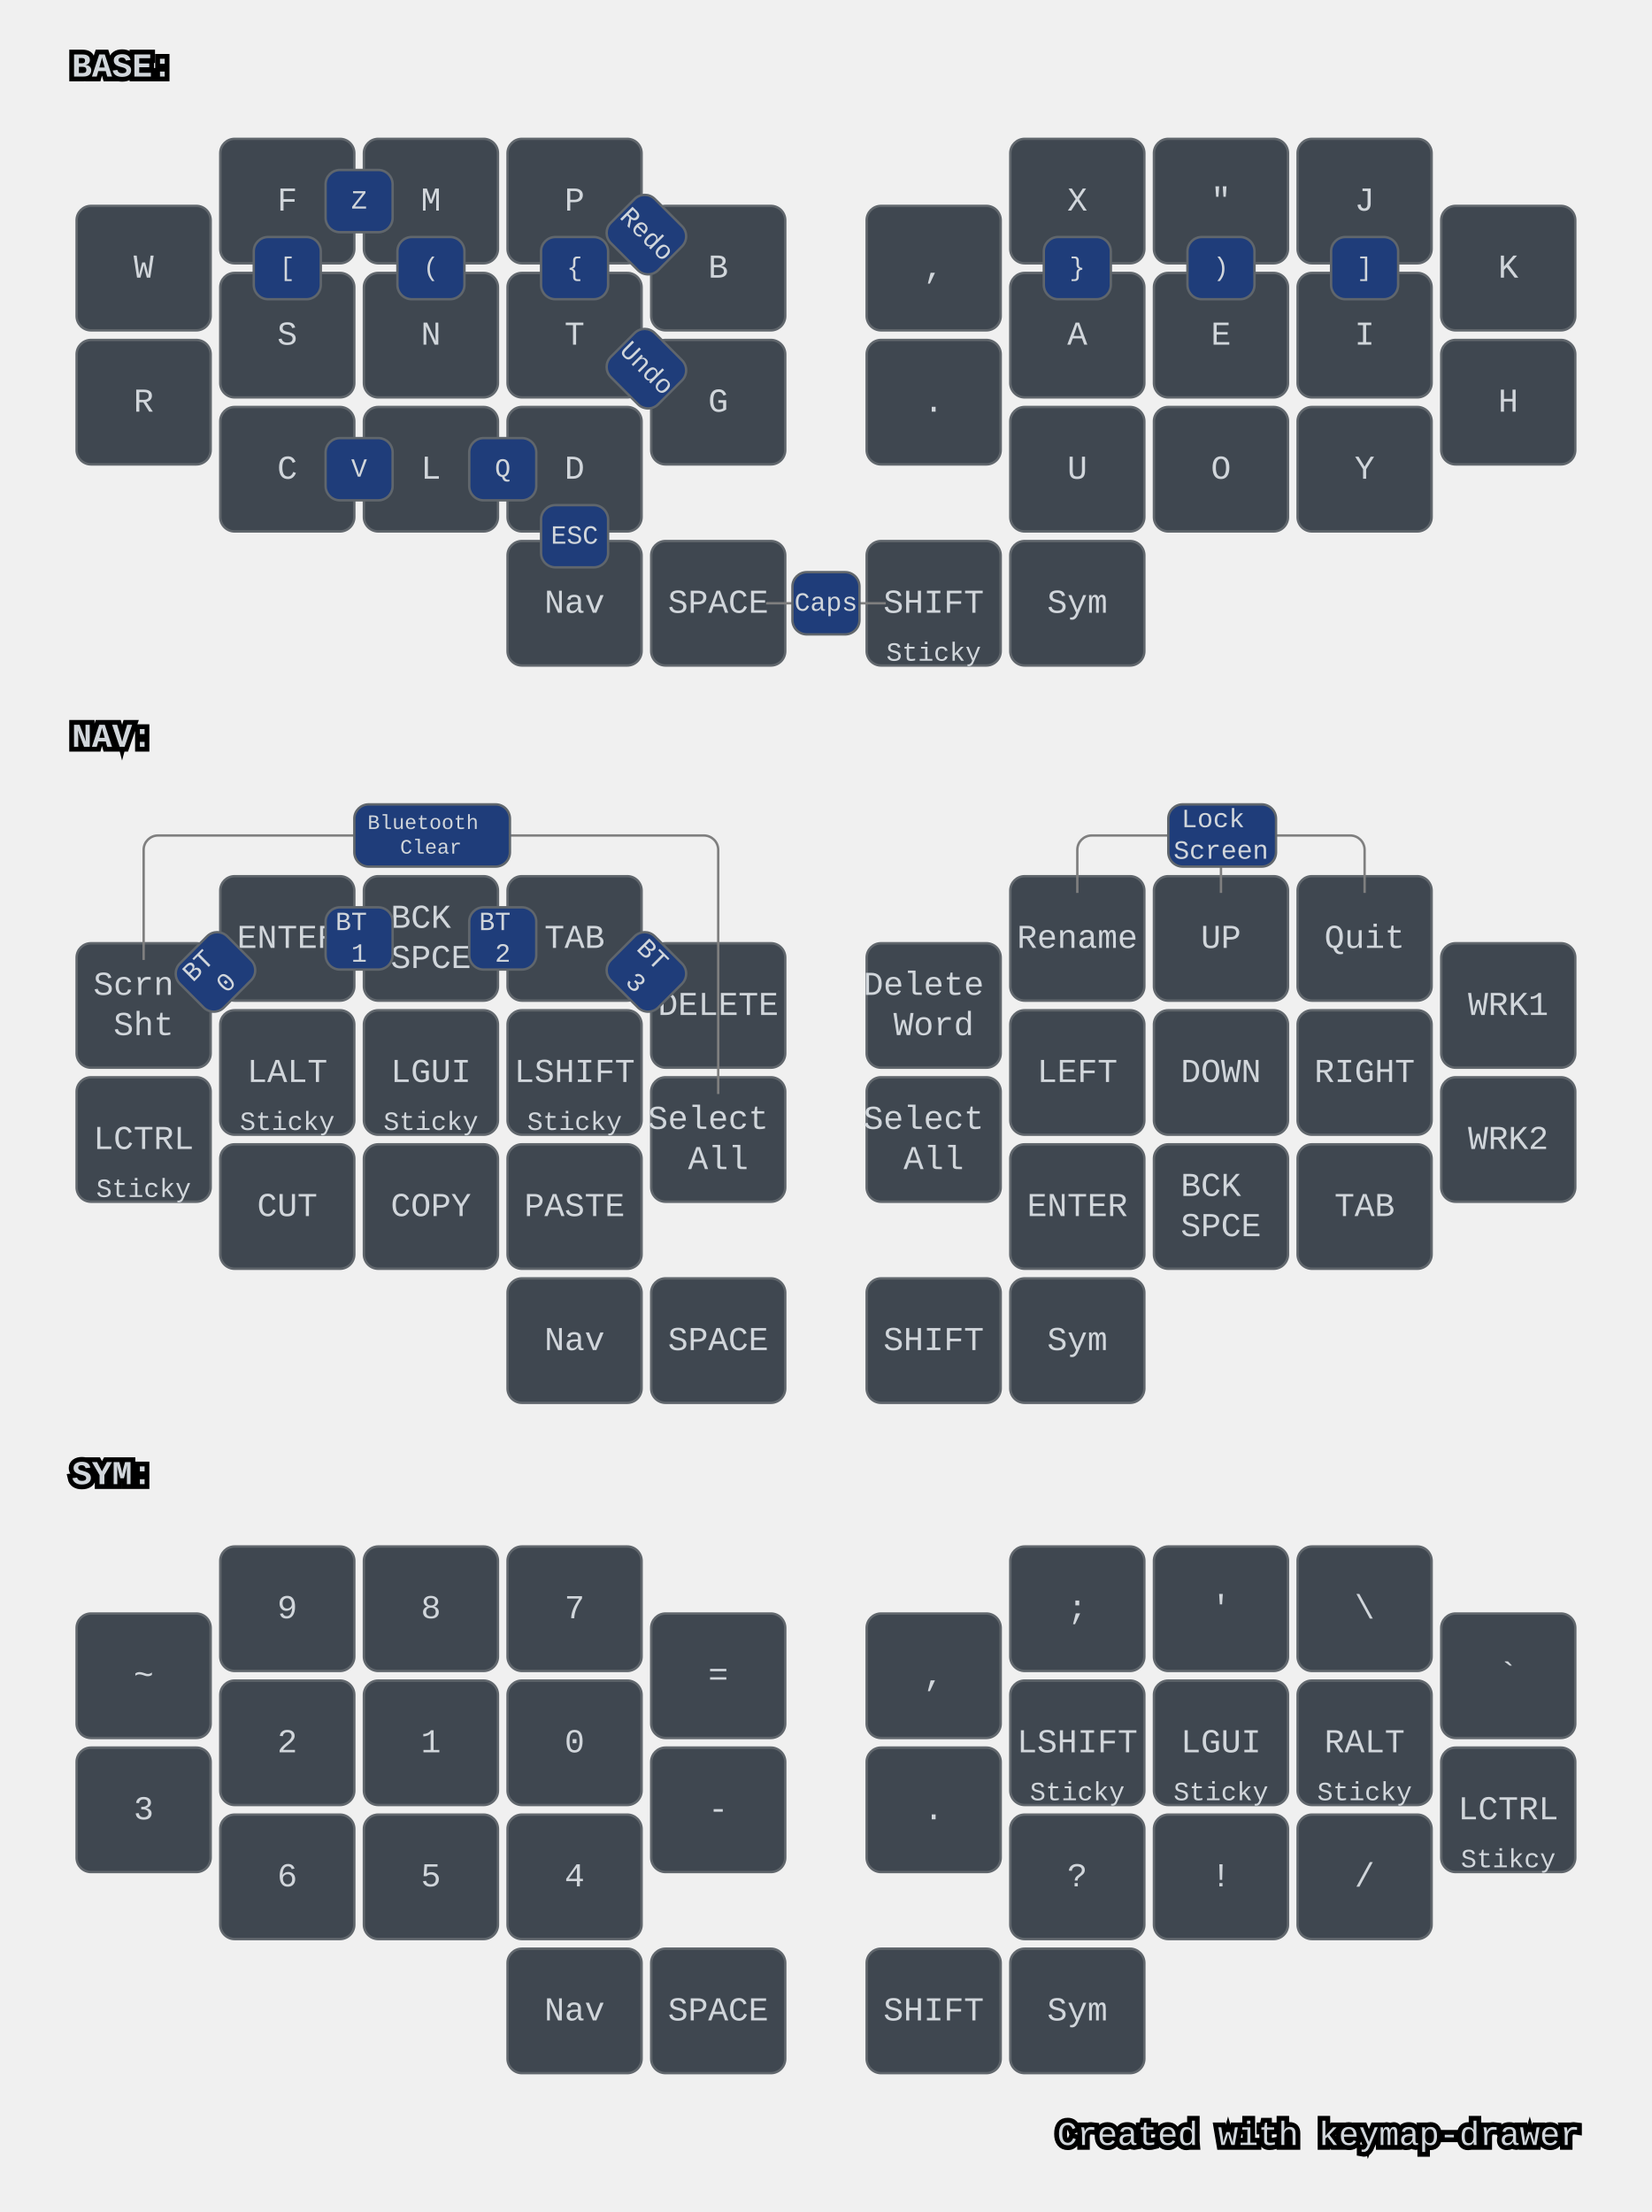
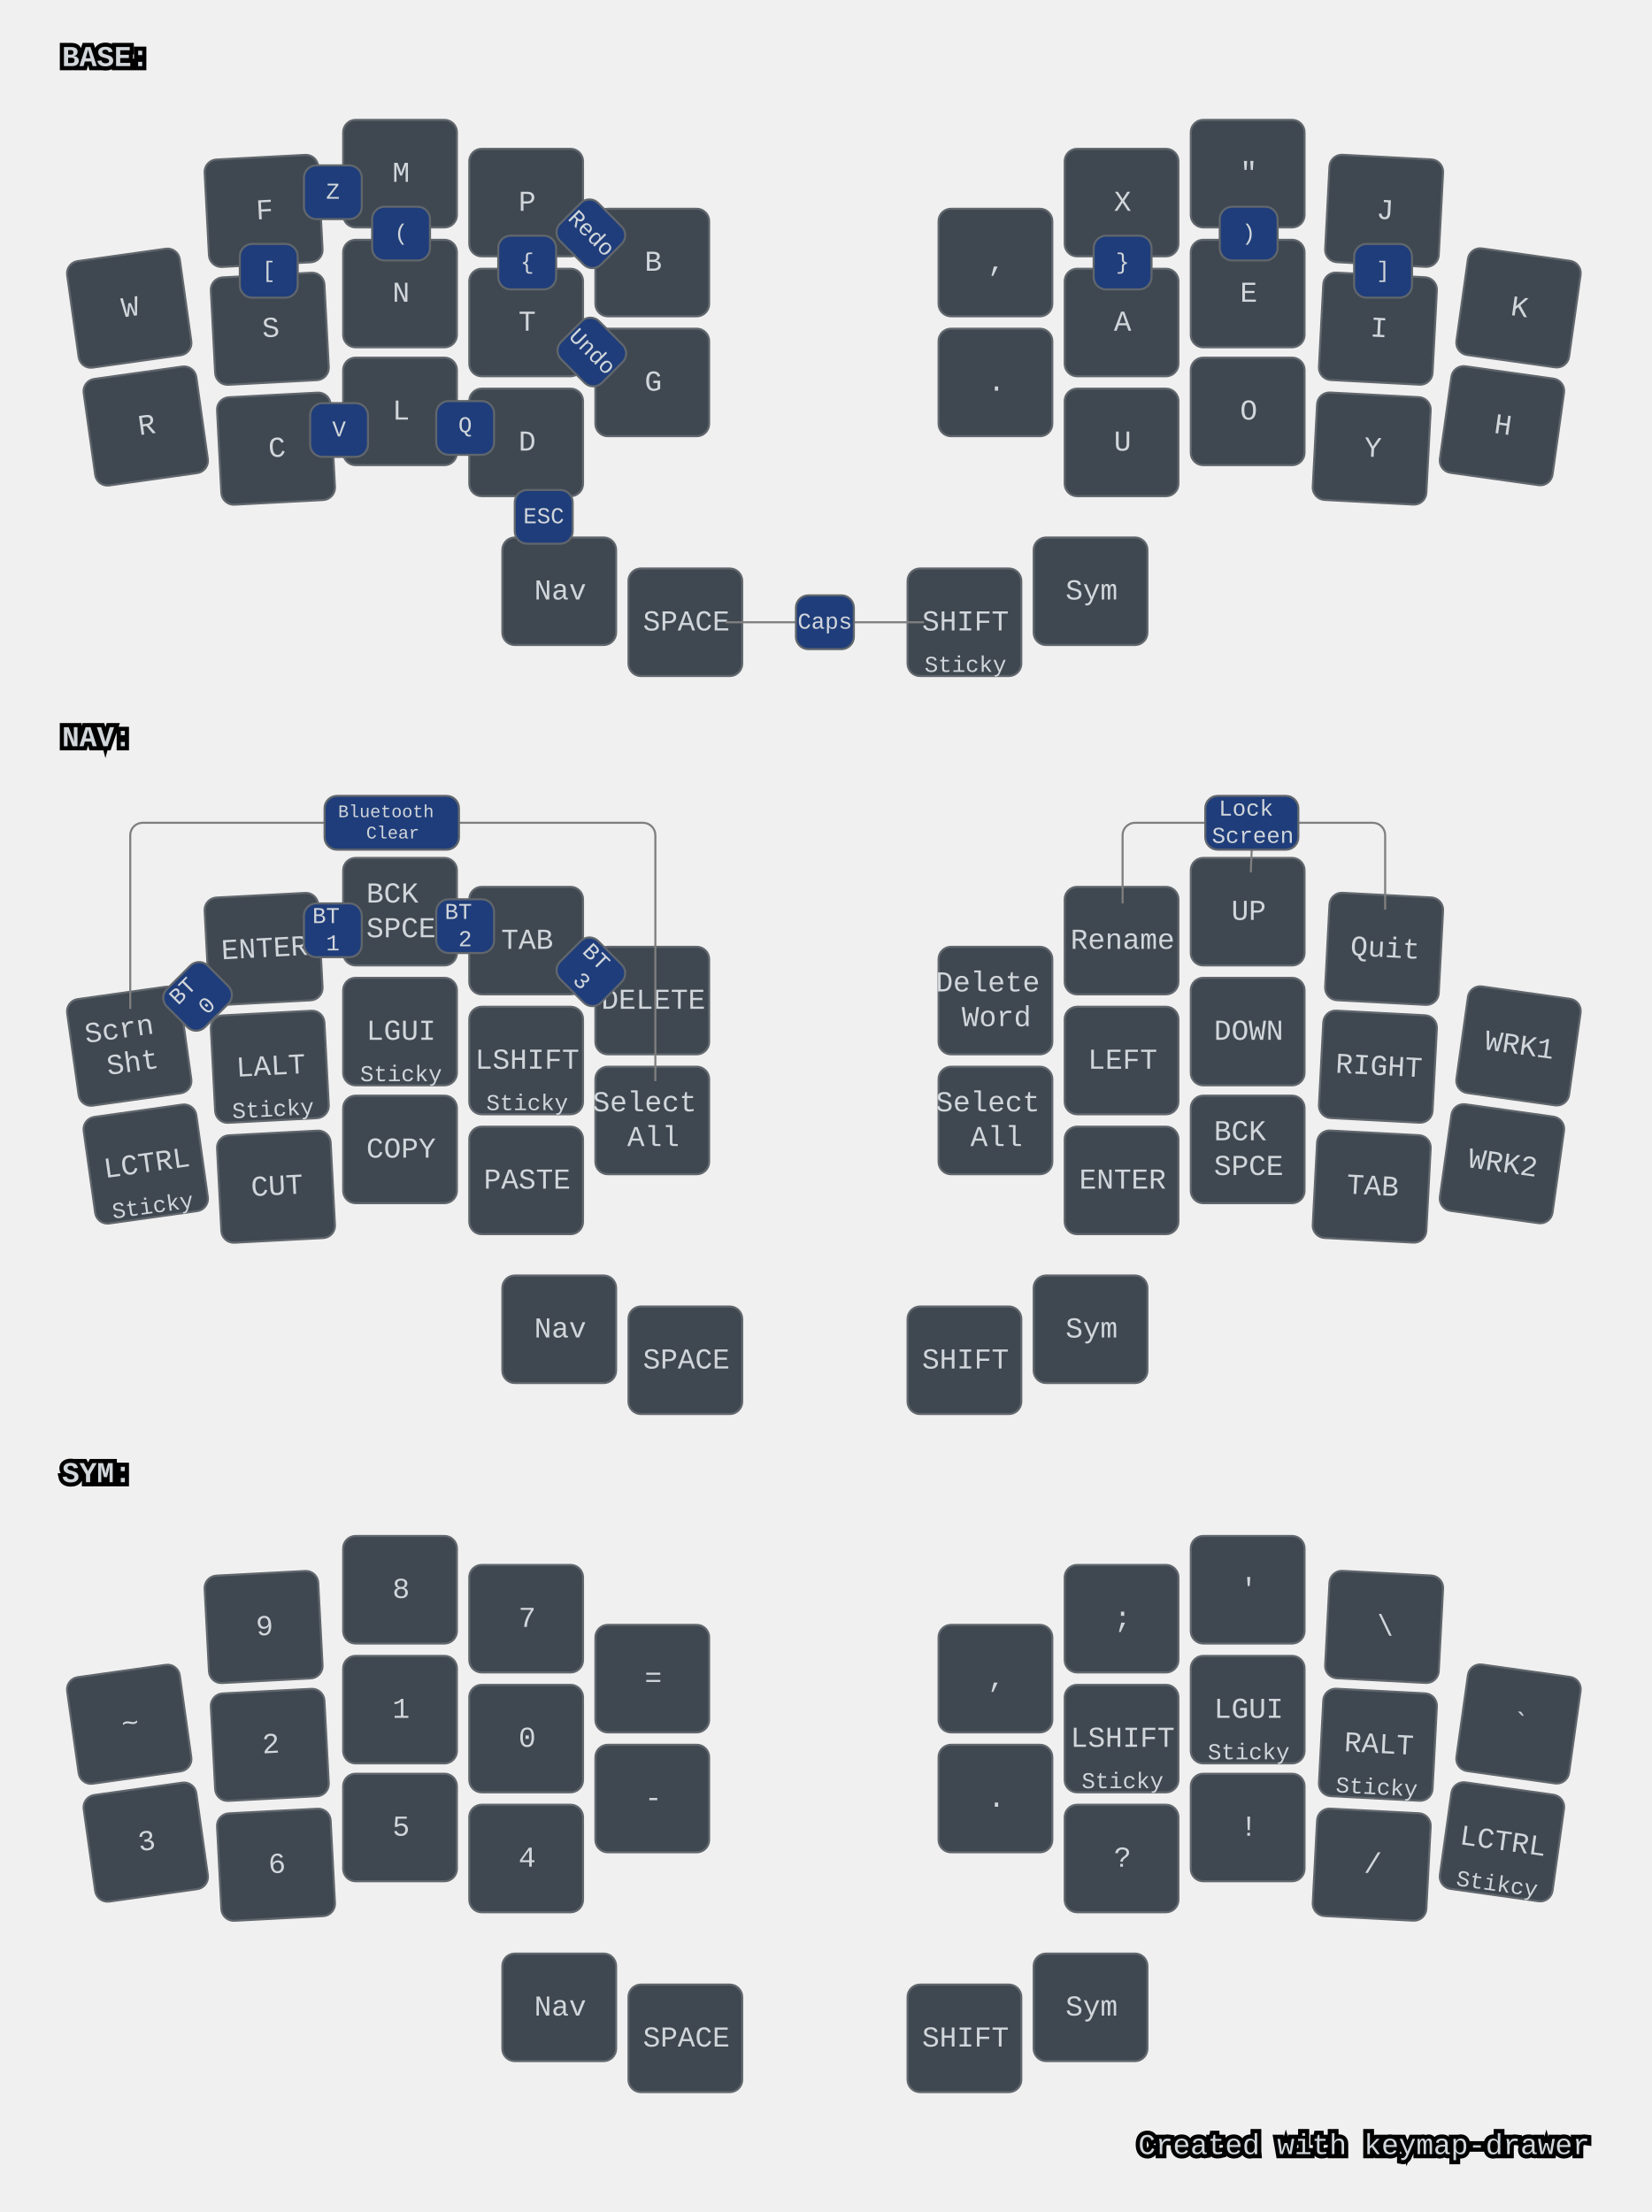
- <svg xmlns="http://www.w3.org/2000/svg" width="690" height="924" viewBox="0 0 690 924" class="keymap">
+ <svg xmlns="http://www.w3.org/2000/svg" width="799" height="1070" viewBox="0 0 799 1070" class="keymap">
  <style>/* inherit to force styles through use tags */
svg path {
    fill: inherit;
}

/* font and background color specifications */
svg.keymap {
    font-family: SFMono-Regular,Consolas,Liberation Mono,Menlo,monospace;
    font-size: 14px;
    font-kerning: normal;
    text-rendering: optimizeLegibility;
    fill: #24292e;
}

/* default key styling */
rect.key {
    fill: #f6f8fa;
}

rect.key, rect.combo {
    stroke: #c9cccf;
    stroke-width: 1;
}

/* default key side styling, only used is draw_key_sides is set */
rect.side {
    filter: brightness(90%);
}

/* color accent for combo boxes */
rect.combo, rect.combo-separate {
    fill: #cdf;
}

/* color accent for held keys */
rect.held, rect.combo.held {
    fill: #fdd;
}

/* color accent for ghost (optional) keys */
rect.ghost, rect.combo.ghost {
    stroke-dasharray: 4, 4;
    stroke-width: 2;
}

text {
    text-anchor: middle;
    dominant-baseline: middle;
}

/* styling for layer labels */
text.label {
    font-weight: bold;
    text-anchor: start;
    stroke: white;
    stroke-width: 4;
    paint-order: stroke;
}

/* styling for optional footer */
text.footer {
    text-anchor: end;
    dominant-baseline: auto;
    stroke: white;
    stroke-width: 4;
    paint-order: stroke;
}

/* styling for combo tap, and key non-tap label text */
text.combo, text.hold, text.shifted, text.left, text.right {
    font-size: 11px;
}

text.hold {
    text-anchor: middle;
    dominant-baseline: auto;
}

text.shifted {
    text-anchor: middle;
    dominant-baseline: hanging;
}

text.left {
    text-anchor: start;
}

text.right {
    text-anchor: end;
}

text.layer-activator {
    text-decoration: underline;
}

/* styling for hold/shifted label text in combo box */
text.combo.hold, text.combo.shifted, text.combo.left, text.combo.right {
    font-size: 8px;
}

/* lighter symbol for transparent keys */
text.trans {
    fill: #7b7e81;
}

/* styling for combo dendrons */
path.combo {
    stroke-width: 1;
    stroke: gray;
    fill: none;
}

/* Start Tabler Icons Cleanup */
/* cannot use height/width with glyphs */
.icon-tabler &gt; path {
    fill: inherit;
    stroke: inherit;
    stroke-width: 2;
}
/* hide tabler's default box */
.icon-tabler &gt; path[stroke="none"][fill="none"] {
    visibility: hidden;
}
/* End Tabler Icons Cleanup */

svg.keymap { fill: #d1d6db; }
rect.key { fill: #3f4750; }
rect.key, rect.combo { stroke: #60666c; }
rect.combo, rect.combo-separate { fill: #1f3d7a; }
rect.held, rect.combo.held { fill: #854747; }
text.label, text.footer { stroke: black; }
text.trans { fill: #7e8184; }
path.combo { stroke: #7f7f7f; }
</style>
  <g transform="translate(30, 0)" class="layer-BASE">
    <text x="0" y="28" class="label" id="BASE">BASE:</text>
    <g transform="translate(0, 56)">
-       <g transform="translate(30, 56)" class="key keypos-0">
-         <rect rx="6" ry="6" x="-28" y="-26" width="56" height="52" class="key" />
+       <g transform="translate(33, 93) rotate(-8.0)" class="key keypos-0">
+         <rect rx="6" ry="6" x="-28" y="-26" width="55" height="52" class="key" />
        <text x="0" y="0" class="key tap">W</text>
      </g>
-       <g transform="translate(90, 28)" class="key keypos-1">
-         <rect rx="6" ry="6" x="-28" y="-26" width="56" height="52" class="key" />
+       <g transform="translate(98, 46) rotate(-3.0)" class="key keypos-1">
+         <rect rx="6" ry="6" x="-28" y="-26" width="55" height="52" class="key" />
        <text x="0" y="0" class="key tap">F</text>
      </g>
-       <g transform="translate(150, 28)" class="key keypos-2">
-         <rect rx="6" ry="6" x="-28" y="-26" width="56" height="52" class="key" />
+       <g transform="translate(164, 28)" class="key keypos-2">
+         <rect rx="6" ry="6" x="-28" y="-26" width="55" height="52" class="key" />
        <text x="0" y="0" class="key tap">M</text>
      </g>
-       <g transform="translate(210, 28)" class="key keypos-3">
-         <rect rx="6" ry="6" x="-28" y="-26" width="56" height="52" class="key" />
+       <g transform="translate(225, 42)" class="key keypos-3">
+         <rect rx="6" ry="6" x="-28" y="-26" width="55" height="52" class="key" />
        <text x="0" y="0" class="key tap">P</text>
      </g>
-       <g transform="translate(270, 56)" class="key keypos-4">
-         <rect rx="6" ry="6" x="-28" y="-26" width="56" height="52" class="key" />
+       <g transform="translate(286, 71)" class="key keypos-4">
+         <rect rx="6" ry="6" x="-28" y="-26" width="55" height="52" class="key" />
        <text x="0" y="0" class="key tap">B</text>
      </g>
-       <g transform="translate(360, 56)" class="key keypos-5">
-         <rect rx="6" ry="6" x="-28" y="-26" width="56" height="52" class="key" />
+       <g transform="translate(452, 71)" class="key keypos-5">
+         <rect rx="6" ry="6" x="-28" y="-26" width="55" height="52" class="key" />
        <text x="0" y="0" class="key tap">,</text>
      </g>
-       <g transform="translate(420, 28)" class="key keypos-6">
-         <rect rx="6" ry="6" x="-28" y="-26" width="56" height="52" class="key" />
+       <g transform="translate(513, 42)" class="key keypos-6">
+         <rect rx="6" ry="6" x="-28" y="-26" width="55" height="52" class="key" />
        <text x="0" y="0" class="key tap">X</text>
      </g>
-       <g transform="translate(480, 28)" class="key keypos-7">
-         <rect rx="6" ry="6" x="-28" y="-26" width="56" height="52" class="key" />
+       <g transform="translate(574, 28)" class="key keypos-7">
+         <rect rx="6" ry="6" x="-28" y="-26" width="55" height="52" class="key" />
        <text x="0" y="0" class="key tap">"</text>
      </g>
-       <g transform="translate(540, 28)" class="key keypos-8">
-         <rect rx="6" ry="6" x="-28" y="-26" width="56" height="52" class="key" />
+       <g transform="translate(640, 46) rotate(3.0)" class="key keypos-8">
+         <rect rx="6" ry="6" x="-28" y="-26" width="55" height="52" class="key" />
        <text x="0" y="0" class="key tap">J</text>
      </g>
-       <g transform="translate(600, 56)" class="key keypos-9">
-         <rect rx="6" ry="6" x="-28" y="-26" width="56" height="52" class="key" />
+       <g transform="translate(705, 93) rotate(8.0)" class="key keypos-9">
+         <rect rx="6" ry="6" x="-28" y="-26" width="55" height="52" class="key" />
        <text x="0" y="0" class="key tap">K</text>
      </g>
-       <g transform="translate(30, 112)" class="key keypos-10">
-         <rect rx="6" ry="6" x="-28" y="-26" width="56" height="52" class="key" />
+       <g transform="translate(41, 150) rotate(-8.0)" class="key keypos-10">
+         <rect rx="6" ry="6" x="-28" y="-26" width="55" height="52" class="key" />
        <text x="0" y="0" class="key tap">R</text>
      </g>
-       <g transform="translate(90, 84)" class="key keypos-11">
-         <rect rx="6" ry="6" x="-28" y="-26" width="56" height="52" class="key" />
+       <g transform="translate(101, 103) rotate(-3.0)" class="key keypos-11">
+         <rect rx="6" ry="6" x="-28" y="-26" width="55" height="52" class="key" />
        <text x="0" y="0" class="key tap">S</text>
      </g>
-       <g transform="translate(150, 84)" class="key keypos-12">
-         <rect rx="6" ry="6" x="-28" y="-26" width="56" height="52" class="key" />
+       <g transform="translate(164, 86)" class="key keypos-12">
+         <rect rx="6" ry="6" x="-28" y="-26" width="55" height="52" class="key" />
        <text x="0" y="0" class="key tap">N</text>
      </g>
-       <g transform="translate(210, 84)" class="key keypos-13">
-         <rect rx="6" ry="6" x="-28" y="-26" width="56" height="52" class="key" />
+       <g transform="translate(225, 100)" class="key keypos-13">
+         <rect rx="6" ry="6" x="-28" y="-26" width="55" height="52" class="key" />
        <text x="0" y="0" class="key tap">T</text>
      </g>
-       <g transform="translate(270, 112)" class="key keypos-14">
-         <rect rx="6" ry="6" x="-28" y="-26" width="56" height="52" class="key" />
+       <g transform="translate(286, 129)" class="key keypos-14">
+         <rect rx="6" ry="6" x="-28" y="-26" width="55" height="52" class="key" />
        <text x="0" y="0" class="key tap">G</text>
      </g>
-       <g transform="translate(360, 112)" class="key keypos-15">
-         <rect rx="6" ry="6" x="-28" y="-26" width="56" height="52" class="key" />
+       <g transform="translate(452, 129)" class="key keypos-15">
+         <rect rx="6" ry="6" x="-28" y="-26" width="55" height="52" class="key" />
        <text x="0" y="0" class="key tap">.</text>
      </g>
-       <g transform="translate(420, 84)" class="key keypos-16">
-         <rect rx="6" ry="6" x="-28" y="-26" width="56" height="52" class="key" />
+       <g transform="translate(513, 100)" class="key keypos-16">
+         <rect rx="6" ry="6" x="-28" y="-26" width="55" height="52" class="key" />
        <text x="0" y="0" class="key tap">A</text>
      </g>
-       <g transform="translate(480, 84)" class="key keypos-17">
-         <rect rx="6" ry="6" x="-28" y="-26" width="56" height="52" class="key" />
+       <g transform="translate(574, 86)" class="key keypos-17">
+         <rect rx="6" ry="6" x="-28" y="-26" width="55" height="52" class="key" />
        <text x="0" y="0" class="key tap">E</text>
      </g>
-       <g transform="translate(540, 84)" class="key keypos-18">
-         <rect rx="6" ry="6" x="-28" y="-26" width="56" height="52" class="key" />
+       <g transform="translate(637, 103) rotate(3.0)" class="key keypos-18">
+         <rect rx="6" ry="6" x="-28" y="-26" width="55" height="52" class="key" />
        <text x="0" y="0" class="key tap">I</text>
      </g>
-       <g transform="translate(600, 112)" class="key keypos-19">
-         <rect rx="6" ry="6" x="-28" y="-26" width="56" height="52" class="key" />
+       <g transform="translate(697, 150) rotate(8.0)" class="key keypos-19">
+         <rect rx="6" ry="6" x="-28" y="-26" width="55" height="52" class="key" />
        <text x="0" y="0" class="key tap">H</text>
      </g>
-       <g transform="translate(90, 140)" class="key keypos-20">
-         <rect rx="6" ry="6" x="-28" y="-26" width="56" height="52" class="key" />
+       <g transform="translate(104, 161) rotate(-3.0)" class="key keypos-20">
+         <rect rx="6" ry="6" x="-28" y="-26" width="55" height="52" class="key" />
        <text x="0" y="0" class="key tap">C</text>
      </g>
-       <g transform="translate(150, 140)" class="key keypos-21">
-         <rect rx="6" ry="6" x="-28" y="-26" width="56" height="52" class="key" />
+       <g transform="translate(164, 143)" class="key keypos-21">
+         <rect rx="6" ry="6" x="-28" y="-26" width="55" height="52" class="key" />
        <text x="0" y="0" class="key tap">L</text>
      </g>
-       <g transform="translate(210, 140)" class="key keypos-22">
-         <rect rx="6" ry="6" x="-28" y="-26" width="56" height="52" class="key" />
+       <g transform="translate(225, 158)" class="key keypos-22">
+         <rect rx="6" ry="6" x="-28" y="-26" width="55" height="52" class="key" />
        <text x="0" y="0" class="key tap">D</text>
      </g>
-       <g transform="translate(420, 140)" class="key keypos-23">
-         <rect rx="6" ry="6" x="-28" y="-26" width="56" height="52" class="key" />
+       <g transform="translate(513, 158)" class="key keypos-23">
+         <rect rx="6" ry="6" x="-28" y="-26" width="55" height="52" class="key" />
        <text x="0" y="0" class="key tap">U</text>
      </g>
-       <g transform="translate(480, 140)" class="key keypos-24">
-         <rect rx="6" ry="6" x="-28" y="-26" width="56" height="52" class="key" />
+       <g transform="translate(574, 143)" class="key keypos-24">
+         <rect rx="6" ry="6" x="-28" y="-26" width="55" height="52" class="key" />
        <text x="0" y="0" class="key tap">O</text>
      </g>
-       <g transform="translate(540, 140)" class="key keypos-25">
-         <rect rx="6" ry="6" x="-28" y="-26" width="56" height="52" class="key" />
+       <g transform="translate(634, 161) rotate(3.0)" class="key keypos-25">
+         <rect rx="6" ry="6" x="-28" y="-26" width="55" height="52" class="key" />
        <text x="0" y="0" class="key tap">Y</text>
      </g>
-       <g transform="translate(210, 196)" class="key keypos-26">
-         <rect rx="6" ry="6" x="-28" y="-26" width="56" height="52" class="key" />
+       <g transform="translate(241, 230)" class="key keypos-26">
+         <rect rx="6" ry="6" x="-28" y="-26" width="55" height="52" class="key" />
        <text x="0" y="0" class="key tap">Nav</text>
      </g>
-       <g transform="translate(270, 196)" class="key keypos-27">
-         <rect rx="6" ry="6" x="-28" y="-26" width="56" height="52" class="key" />
+       <g transform="translate(302, 245)" class="key keypos-27">
+         <rect rx="6" ry="6" x="-28" y="-26" width="55" height="52" class="key" />
        <text x="0" y="0" class="key tap">SPACE</text>
      </g>
-       <g transform="translate(360, 196)" class="key keypos-28">
-         <rect rx="6" ry="6" x="-28" y="-26" width="56" height="52" class="key" />
+       <g transform="translate(437, 245)" class="key keypos-28">
+         <rect rx="6" ry="6" x="-28" y="-26" width="55" height="52" class="key" />
        <text x="0" y="0" class="key tap">SHIFT</text>
        <text x="0" y="24" class="key hold">Sticky</text>
      </g>
-       <g transform="translate(420, 196)" class="key keypos-29">
-         <rect rx="6" ry="6" x="-28" y="-26" width="56" height="52" class="key" />
+       <g transform="translate(498, 230)" class="key keypos-29">
+         <rect rx="6" ry="6" x="-28" y="-26" width="55" height="52" class="key" />
        <text x="0" y="0" class="key tap">Sym</text>
      </g>
      <g class="combo combopos-0">
-         <rect rx="6" ry="6" x="166" y="127" width="28" height="26" class="combo" />
-         <text x="180" y="140" class="combo tap">Q</text>
+         <rect rx="6" ry="6" x="181" y="138" width="28" height="26" class="combo" />
+         <text x="195" y="150" class="combo tap">Q</text>
      </g>
      <g class="combo combopos-1">
-         <rect rx="6" ry="6" x="106" y="15" width="28" height="26" class="combo" />
-         <text x="120" y="28" class="combo tap">Z</text>
+         <rect rx="6" ry="6" x="117" y="24" width="28" height="26" class="combo" />
+         <text x="131" y="37" class="combo tap">Z</text>
      </g>
      <g class="combo combopos-2">
-         <rect rx="6" ry="6" x="106" y="127" width="28" height="26" class="combo" />
-         <text x="120" y="140" class="combo tap">V</text>
+         <rect rx="6" ry="6" x="120" y="139" width="28" height="26" class="combo" />
+         <text x="134" y="152" class="combo tap">V</text>
      </g>
      <g class="combo combopos-3">
-         <rect rx="6" ry="6" x="76" y="43" width="28" height="26" class="combo" />
-         <text x="90" y="56" class="combo tap">[</text>
+         <rect rx="6" ry="6" x="86" y="62" width="28" height="26" class="combo" />
+         <text x="100" y="75" class="combo tap">[</text>
      </g>
      <g class="combo combopos-4">
-         <rect rx="6" ry="6" x="526" y="43" width="28" height="26" class="combo" />
-         <text x="540" y="56" class="combo tap">]</text>
+         <rect rx="6" ry="6" x="625" y="62" width="28" height="26" class="combo" />
+         <text x="639" y="75" class="combo tap">]</text>
      </g>
      <g class="combo combopos-5">
-         <rect rx="6" ry="6" x="136" y="43" width="28" height="26" class="combo" />
-         <text x="150" y="56" class="combo tap">(</text>
+         <rect rx="6" ry="6" x="150" y="44" width="28" height="26" class="combo" />
+         <text x="164" y="57" class="combo tap">(</text>
      </g>
      <g class="combo combopos-6">
-         <rect rx="6" ry="6" x="466" y="43" width="28" height="26" class="combo" />
-         <text x="480" y="56" class="combo tap">)</text>
+         <rect rx="6" ry="6" x="560" y="44" width="28" height="26" class="combo" />
+         <text x="574" y="57" class="combo tap">)</text>
      </g>
      <g class="combo combopos-7">
-         <rect rx="6" ry="6" x="196" y="43" width="28" height="26" class="combo" />
-         <text x="210" y="56" class="combo tap">{</text>
+         <rect rx="6" ry="6" x="211" y="58" width="28" height="26" class="combo" />
+         <text x="225" y="71" class="combo tap">{</text>
      </g>
      <g class="combo combopos-8">
-         <rect rx="6" ry="6" x="406" y="43" width="28" height="26" class="combo" />
-         <text x="420" y="56" class="combo tap">}</text>
+         <rect rx="6" ry="6" x="499" y="58" width="28" height="26" class="combo" />
+         <text x="513" y="71" class="combo tap">}</text>
      </g>
      <g class="combo combopos-9">
-         <path d="M315,196 l-25,0" class="combo" />
-         <path d="M315,196 l25,0" class="combo" />
-         <rect rx="6" ry="6" x="301" y="183" width="28" height="26" class="combo" />
-         <text x="315" y="196" class="combo tap">Caps</text>
+         <path d="M369,245 l-48,0" class="combo" />
+         <path d="M369,245 l48,0" class="combo" />
+         <rect rx="6" ry="6" x="355" y="232" width="28" height="26" class="combo" />
+         <text x="369" y="245" class="combo tap">Caps</text>
      </g>
      <g class="combo combopos-10">
-         <g transform="rotate(45.0, 240.0, 42.0)">
-           <rect rx="6" ry="6" x="226" y="29" width="28" height="26" class="combo" />
-           <text x="240" y="42" class="combo tap">Redo</text>
+         <g transform="rotate(45.0, 255.8045, 56.812)">
+           <rect rx="6" ry="6" x="242" y="44" width="28" height="26" class="combo" />
+           <text x="256" y="57" class="combo tap">Redo</text>
        </g>
      </g>
      <g class="combo combopos-11">
-         <g transform="rotate(45.0, 240.0, 98.0)">
-           <rect rx="6" ry="6" x="226" y="85" width="28" height="26" class="combo" />
-           <text x="240" y="98" class="combo tap">Undo</text>
+         <g transform="rotate(45.0, 255.8045, 114.464)">
+           <rect rx="6" ry="6" x="242" y="101" width="28" height="26" class="combo" />
+           <text x="256" y="114" class="combo tap">Undo</text>
        </g>
      </g>
      <g class="combo combopos-12">
-         <rect rx="6" ry="6" x="196" y="155" width="28" height="26" class="combo" />
-         <text x="210" y="168" class="combo tap">ESC</text>
+         <rect rx="6" ry="6" x="219" y="181" width="28" height="26" class="combo" />
+         <text x="233" y="194" class="combo tap">ESC</text>
      </g>
    </g>
  </g>
-   <g transform="translate(30, 280)" class="layer-NAV">
+   <g transform="translate(30, 329)" class="layer-NAV">
    <text x="0" y="28" class="label" id="NAV">NAV:</text>
    <g transform="translate(0, 84)">
-       <g transform="translate(30, 56)" class="key keypos-0">
-         <rect rx="6" ry="6" x="-28" y="-26" width="56" height="52" class="key" />
+       <g transform="translate(33, 93) rotate(-8.0)" class="key keypos-0">
+         <rect rx="6" ry="6" x="-28" y="-26" width="55" height="52" class="key" />
        <text x="0" y="0" class="key tap">
          <tspan x="0" dy="-0.6em">Scrn</tspan>
          <tspan x="0" dy="1.2em">Sht</tspan>
        </text>
      </g>
-       <g transform="translate(90, 28)" class="key keypos-1">
-         <rect rx="6" ry="6" x="-28" y="-26" width="56" height="52" class="key" />
+       <g transform="translate(98, 46) rotate(-3.0)" class="key keypos-1">
+         <rect rx="6" ry="6" x="-28" y="-26" width="55" height="52" class="key" />
        <text x="0" y="0" class="key tap">ENTER</text>
      </g>
-       <g transform="translate(150, 28)" class="key keypos-2">
-         <rect rx="6" ry="6" x="-28" y="-26" width="56" height="52" class="key" />
+       <g transform="translate(164, 28)" class="key keypos-2">
+         <rect rx="6" ry="6" x="-28" y="-26" width="55" height="52" class="key" />
        <text x="0" y="0" class="key tap">
          <tspan x="0" dy="-0.6em">BCK</tspan>
          <tspan x="0" dy="1.2em">SPCE</tspan>
        </text>
      </g>
-       <g transform="translate(210, 28)" class="key keypos-3">
-         <rect rx="6" ry="6" x="-28" y="-26" width="56" height="52" class="key" />
+       <g transform="translate(225, 42)" class="key keypos-3">
+         <rect rx="6" ry="6" x="-28" y="-26" width="55" height="52" class="key" />
        <text x="0" y="0" class="key tap">TAB</text>
      </g>
-       <g transform="translate(270, 56)" class="key keypos-4">
-         <rect rx="6" ry="6" x="-28" y="-26" width="56" height="52" class="key" />
+       <g transform="translate(286, 71)" class="key keypos-4">
+         <rect rx="6" ry="6" x="-28" y="-26" width="55" height="52" class="key" />
        <text x="0" y="0" class="key tap">DELETE</text>
      </g>
-       <g transform="translate(360, 56)" class="key keypos-5">
-         <rect rx="6" ry="6" x="-28" y="-26" width="56" height="52" class="key" />
+       <g transform="translate(452, 71)" class="key keypos-5">
+         <rect rx="6" ry="6" x="-28" y="-26" width="55" height="52" class="key" />
        <text x="0" y="0" class="key tap">
          <tspan x="0" dy="-0.6em">Delete</tspan>
          <tspan x="0" dy="1.2em">Word</tspan>
        </text>
      </g>
-       <g transform="translate(420, 28)" class="key keypos-6">
-         <rect rx="6" ry="6" x="-28" y="-26" width="56" height="52" class="key" />
+       <g transform="translate(513, 42)" class="key keypos-6">
+         <rect rx="6" ry="6" x="-28" y="-26" width="55" height="52" class="key" />
        <text x="0" y="0" class="key tap">Rename</text>
      </g>
-       <g transform="translate(480, 28)" class="key keypos-7">
-         <rect rx="6" ry="6" x="-28" y="-26" width="56" height="52" class="key" />
+       <g transform="translate(574, 28)" class="key keypos-7">
+         <rect rx="6" ry="6" x="-28" y="-26" width="55" height="52" class="key" />
        <text x="0" y="0" class="key tap">UP</text>
      </g>
-       <g transform="translate(540, 28)" class="key keypos-8">
-         <rect rx="6" ry="6" x="-28" y="-26" width="56" height="52" class="key" />
+       <g transform="translate(640, 46) rotate(3.0)" class="key keypos-8">
+         <rect rx="6" ry="6" x="-28" y="-26" width="55" height="52" class="key" />
        <text x="0" y="0" class="key tap">Quit</text>
      </g>
-       <g transform="translate(600, 56)" class="key keypos-9">
-         <rect rx="6" ry="6" x="-28" y="-26" width="56" height="52" class="key" />
+       <g transform="translate(705, 93) rotate(8.0)" class="key keypos-9">
+         <rect rx="6" ry="6" x="-28" y="-26" width="55" height="52" class="key" />
        <text x="0" y="0" class="key tap">WRK1</text>
      </g>
-       <g transform="translate(30, 112)" class="key keypos-10">
-         <rect rx="6" ry="6" x="-28" y="-26" width="56" height="52" class="key" />
+       <g transform="translate(41, 150) rotate(-8.0)" class="key keypos-10">
+         <rect rx="6" ry="6" x="-28" y="-26" width="55" height="52" class="key" />
        <text x="0" y="0" class="key tap">LCTRL</text>
        <text x="0" y="24" class="key hold">Sticky</text>
      </g>
-       <g transform="translate(90, 84)" class="key keypos-11">
-         <rect rx="6" ry="6" x="-28" y="-26" width="56" height="52" class="key" />
+       <g transform="translate(101, 103) rotate(-3.0)" class="key keypos-11">
+         <rect rx="6" ry="6" x="-28" y="-26" width="55" height="52" class="key" />
        <text x="0" y="0" class="key tap">LALT</text>
        <text x="0" y="24" class="key hold">Sticky</text>
      </g>
-       <g transform="translate(150, 84)" class="key keypos-12">
-         <rect rx="6" ry="6" x="-28" y="-26" width="56" height="52" class="key" />
+       <g transform="translate(164, 86)" class="key keypos-12">
+         <rect rx="6" ry="6" x="-28" y="-26" width="55" height="52" class="key" />
        <text x="0" y="0" class="key tap">LGUI</text>
        <text x="0" y="24" class="key hold">Sticky</text>
      </g>
-       <g transform="translate(210, 84)" class="key keypos-13">
-         <rect rx="6" ry="6" x="-28" y="-26" width="56" height="52" class="key" />
+       <g transform="translate(225, 100)" class="key keypos-13">
+         <rect rx="6" ry="6" x="-28" y="-26" width="55" height="52" class="key" />
        <text x="0" y="0" class="key tap">LSHIFT</text>
        <text x="0" y="24" class="key hold">Sticky</text>
      </g>
-       <g transform="translate(270, 112)" class="key keypos-14">
-         <rect rx="6" ry="6" x="-28" y="-26" width="56" height="52" class="key" />
+       <g transform="translate(286, 129)" class="key keypos-14">
+         <rect rx="6" ry="6" x="-28" y="-26" width="55" height="52" class="key" />
        <text x="0" y="0" class="key tap">
          <tspan x="0" dy="-0.6em">Select</tspan>
          <tspan x="0" dy="1.2em">All</tspan>
        </text>
      </g>
-       <g transform="translate(360, 112)" class="key keypos-15">
-         <rect rx="6" ry="6" x="-28" y="-26" width="56" height="52" class="key" />
+       <g transform="translate(452, 129)" class="key keypos-15">
+         <rect rx="6" ry="6" x="-28" y="-26" width="55" height="52" class="key" />
        <text x="0" y="0" class="key tap">
          <tspan x="0" dy="-0.6em">Select</tspan>
          <tspan x="0" dy="1.2em">All</tspan>
        </text>
      </g>
-       <g transform="translate(420, 84)" class="key keypos-16">
-         <rect rx="6" ry="6" x="-28" y="-26" width="56" height="52" class="key" />
+       <g transform="translate(513, 100)" class="key keypos-16">
+         <rect rx="6" ry="6" x="-28" y="-26" width="55" height="52" class="key" />
        <text x="0" y="0" class="key tap">LEFT</text>
      </g>
-       <g transform="translate(480, 84)" class="key keypos-17">
-         <rect rx="6" ry="6" x="-28" y="-26" width="56" height="52" class="key" />
+       <g transform="translate(574, 86)" class="key keypos-17">
+         <rect rx="6" ry="6" x="-28" y="-26" width="55" height="52" class="key" />
        <text x="0" y="0" class="key tap">DOWN</text>
      </g>
-       <g transform="translate(540, 84)" class="key keypos-18">
-         <rect rx="6" ry="6" x="-28" y="-26" width="56" height="52" class="key" />
+       <g transform="translate(637, 103) rotate(3.0)" class="key keypos-18">
+         <rect rx="6" ry="6" x="-28" y="-26" width="55" height="52" class="key" />
        <text x="0" y="0" class="key tap">RIGHT</text>
      </g>
-       <g transform="translate(600, 112)" class="key keypos-19">
-         <rect rx="6" ry="6" x="-28" y="-26" width="56" height="52" class="key" />
+       <g transform="translate(697, 150) rotate(8.0)" class="key keypos-19">
+         <rect rx="6" ry="6" x="-28" y="-26" width="55" height="52" class="key" />
        <text x="0" y="0" class="key tap">WRK2</text>
      </g>
-       <g transform="translate(90, 140)" class="key keypos-20">
-         <rect rx="6" ry="6" x="-28" y="-26" width="56" height="52" class="key" />
+       <g transform="translate(104, 161) rotate(-3.0)" class="key keypos-20">
+         <rect rx="6" ry="6" x="-28" y="-26" width="55" height="52" class="key" />
        <text x="0" y="0" class="key tap">CUT</text>
      </g>
-       <g transform="translate(150, 140)" class="key keypos-21">
-         <rect rx="6" ry="6" x="-28" y="-26" width="56" height="52" class="key" />
+       <g transform="translate(164, 143)" class="key keypos-21">
+         <rect rx="6" ry="6" x="-28" y="-26" width="55" height="52" class="key" />
        <text x="0" y="0" class="key tap">COPY</text>
      </g>
-       <g transform="translate(210, 140)" class="key keypos-22">
-         <rect rx="6" ry="6" x="-28" y="-26" width="56" height="52" class="key" />
+       <g transform="translate(225, 158)" class="key keypos-22">
+         <rect rx="6" ry="6" x="-28" y="-26" width="55" height="52" class="key" />
        <text x="0" y="0" class="key tap">PASTE</text>
      </g>
-       <g transform="translate(420, 140)" class="key keypos-23">
-         <rect rx="6" ry="6" x="-28" y="-26" width="56" height="52" class="key" />
+       <g transform="translate(513, 158)" class="key keypos-23">
+         <rect rx="6" ry="6" x="-28" y="-26" width="55" height="52" class="key" />
        <text x="0" y="0" class="key tap">ENTER</text>
      </g>
-       <g transform="translate(480, 140)" class="key keypos-24">
-         <rect rx="6" ry="6" x="-28" y="-26" width="56" height="52" class="key" />
+       <g transform="translate(574, 143)" class="key keypos-24">
+         <rect rx="6" ry="6" x="-28" y="-26" width="55" height="52" class="key" />
        <text x="0" y="0" class="key tap">
          <tspan x="0" dy="-0.6em">BCK</tspan>
          <tspan x="0" dy="1.2em">SPCE</tspan>
        </text>
      </g>
-       <g transform="translate(540, 140)" class="key keypos-25">
-         <rect rx="6" ry="6" x="-28" y="-26" width="56" height="52" class="key" />
+       <g transform="translate(634, 161) rotate(3.0)" class="key keypos-25">
+         <rect rx="6" ry="6" x="-28" y="-26" width="55" height="52" class="key" />
        <text x="0" y="0" class="key tap">TAB</text>
      </g>
-       <g transform="translate(210, 196)" class="key keypos-26">
-         <rect rx="6" ry="6" x="-28" y="-26" width="56" height="52" class="key" />
+       <g transform="translate(241, 230)" class="key keypos-26">
+         <rect rx="6" ry="6" x="-28" y="-26" width="55" height="52" class="key" />
        <text x="0" y="0" class="key tap">Nav</text>
      </g>
-       <g transform="translate(270, 196)" class="key keypos-27">
-         <rect rx="6" ry="6" x="-28" y="-26" width="56" height="52" class="key" />
+       <g transform="translate(302, 245)" class="key keypos-27">
+         <rect rx="6" ry="6" x="-28" y="-26" width="55" height="52" class="key" />
        <text x="0" y="0" class="key tap">SPACE</text>
      </g>
-       <g transform="translate(360, 196)" class="key keypos-28">
-         <rect rx="6" ry="6" x="-28" y="-26" width="56" height="52" class="key" />
+       <g transform="translate(437, 245)" class="key keypos-28">
+         <rect rx="6" ry="6" x="-28" y="-26" width="55" height="52" class="key" />
        <text x="0" y="0" class="key tap">SHIFT</text>
      </g>
-       <g transform="translate(420, 196)" class="key keypos-29">
-         <rect rx="6" ry="6" x="-28" y="-26" width="56" height="52" class="key" />
+       <g transform="translate(498, 230)" class="key keypos-29">
+         <rect rx="6" ry="6" x="-28" y="-26" width="55" height="52" class="key" />
        <text x="0" y="0" class="key tap">Sym</text>
      </g>
      <g class="combo combopos-0">
-         <path d="M480,-15 h-54 a6.0,6.0 0 0 0 -6.0,6.0 v18" class="combo" />
-         <path d="M480,-15 l0,24" class="combo" />
-         <path d="M480,-15 h54 a6.0,6.0 0 0 1 6.0,6.0 v18" class="combo" />
-         <rect rx="6" ry="6" x="458" y="-28" width="45" height="26" class="combo" />
-         <text x="480" y="-15" class="combo tap">
-           <tspan x="480" dy="-0.6em">Lock</tspan>
-           <tspan x="480" dy="1.2em">Screen</tspan>
+         <path d="M576,-15 h-57 a6.0,6.0 0 0 0 -6.0,6.0 v33" class="combo" />
+         <path d="M576,-15 l-1,24" class="combo" />
+         <path d="M576,-15 h58 a6.0,6.0 0 0 1 6.0,6.0 v36" class="combo" />
+         <rect rx="6" ry="6" x="553" y="-28" width="45" height="26" class="combo" />
+         <text x="576" y="-15" class="combo tap">
+           <tspan x="576" dy="-0.6em">Lock</tspan>
+           <tspan x="576" dy="1.2em">Screen</tspan>
        </text>
      </g>
      <g class="combo combopos-1">
-         <path d="M150,-15 h-114 a6.0,6.0 0 0 0 -6.0,6.0 v46" class="combo" />
-         <path d="M150,-15 h114 a6.0,6.0 0 0 1 6.0,6.0 v102" class="combo" />
-         <rect rx="6" ry="6" x="118" y="-28" width="65" height="26" class="combo" />
-         <text x="150" y="-15" class="combo tap">
-           <tspan x="150" dy="-0.6em" style="font-size: 78%">Bluetooth</tspan>
-           <tspan x="150" dy="1.2em" style="font-size: 78%">Clear</tspan>
+         <path d="M160,-15 h-121 a6.0,6.0 0 0 0 -6.0,6.0 v84" class="combo" />
+         <path d="M160,-15 h121 a6.0,6.0 0 0 1 6.0,6.0 v119" class="combo" />
+         <rect rx="6" ry="6" x="127" y="-28" width="65" height="26" class="combo" />
+         <text x="160" y="-15" class="combo tap">
+           <tspan x="160" dy="-0.6em" style="font-size: 78%">Bluetooth</tspan>
+           <tspan x="160" dy="1.2em" style="font-size: 78%">Clear</tspan>
        </text>
      </g>
      <g class="combo combopos-2">
-         <g transform="rotate(-45.0, 60.0, 42.0)">
-           <rect rx="6" ry="6" x="46" y="29" width="28" height="26" class="combo" />
-           <text x="60" y="42" class="combo tap">
-             <tspan x="60" dy="-0.6em">BT</tspan>
-             <tspan x="60" dy="1.2em">0</tspan>
+         <g transform="rotate(-45.0, 65.76843, 69.49478)">
+           <rect rx="6" ry="6" x="52" y="56" width="28" height="26" class="combo" />
+           <text x="66" y="69" class="combo tap">
+             <tspan x="66" dy="-0.6em">BT</tspan>
+             <tspan x="66" dy="1.2em">0</tspan>
          </text>
        </g>
      </g>
      <g class="combo combopos-3">
-         <rect rx="6" ry="6" x="106" y="15" width="28" height="26" class="combo" />
-         <text x="120" y="28" class="combo tap">
-           <tspan x="120" dy="-0.6em">BT</tspan>
-           <tspan x="120" dy="1.2em">1</tspan>
+         <rect rx="6" ry="6" x="117" y="24" width="28" height="26" class="combo" />
+         <text x="131" y="37" class="combo tap">
+           <tspan x="131" dy="-0.6em">BT</tspan>
+           <tspan x="131" dy="1.2em">1</tspan>
        </text>
      </g>
      <g class="combo combopos-4">
-         <rect rx="6" ry="6" x="166" y="15" width="28" height="26" class="combo" />
-         <text x="180" y="28" class="combo tap">
-           <tspan x="180" dy="-0.6em">BT</tspan>
-           <tspan x="180" dy="1.2em">2</tspan>
+         <rect rx="6" ry="6" x="181" y="22" width="28" height="26" class="combo" />
+         <text x="195" y="35" class="combo tap">
+           <tspan x="195" dy="-0.6em">BT</tspan>
+           <tspan x="195" dy="1.2em">2</tspan>
        </text>
      </g>
      <g class="combo combopos-5">
-         <g transform="rotate(45.0, 240.0, 42.0)">
-           <rect rx="6" ry="6" x="226" y="29" width="28" height="26" class="combo" />
-           <text x="240" y="42" class="combo tap">
-             <tspan x="240" dy="-0.6em">BT</tspan>
-             <tspan x="240" dy="1.2em">3</tspan>
+         <g transform="rotate(45.0, 255.8045, 56.812)">
+           <rect rx="6" ry="6" x="242" y="44" width="28" height="26" class="combo" />
+           <text x="256" y="57" class="combo tap">
+             <tspan x="256" dy="-0.6em">BT</tspan>
+             <tspan x="256" dy="1.2em">3</tspan>
          </text>
        </g>
      </g>
    </g>
  </g>
-   <g transform="translate(30, 588)" class="layer-SYM">
+   <g transform="translate(30, 685)" class="layer-SYM">
    <text x="0" y="28" class="label" id="SYM">SYM:</text>
    <g transform="translate(0, 56)">
-       <g transform="translate(30, 56)" class="key keypos-0">
-         <rect rx="6" ry="6" x="-28" y="-26" width="56" height="52" class="key" />
+       <g transform="translate(33, 93) rotate(-8.0)" class="key keypos-0">
+         <rect rx="6" ry="6" x="-28" y="-26" width="55" height="52" class="key" />
        <text x="0" y="0" class="key tap">~</text>
      </g>
-       <g transform="translate(90, 28)" class="key keypos-1">
-         <rect rx="6" ry="6" x="-28" y="-26" width="56" height="52" class="key" />
+       <g transform="translate(98, 46) rotate(-3.0)" class="key keypos-1">
+         <rect rx="6" ry="6" x="-28" y="-26" width="55" height="52" class="key" />
        <text x="0" y="0" class="key tap">9</text>
      </g>
-       <g transform="translate(150, 28)" class="key keypos-2">
-         <rect rx="6" ry="6" x="-28" y="-26" width="56" height="52" class="key" />
+       <g transform="translate(164, 28)" class="key keypos-2">
+         <rect rx="6" ry="6" x="-28" y="-26" width="55" height="52" class="key" />
        <text x="0" y="0" class="key tap">8</text>
      </g>
-       <g transform="translate(210, 28)" class="key keypos-3">
-         <rect rx="6" ry="6" x="-28" y="-26" width="56" height="52" class="key" />
+       <g transform="translate(225, 42)" class="key keypos-3">
+         <rect rx="6" ry="6" x="-28" y="-26" width="55" height="52" class="key" />
        <text x="0" y="0" class="key tap">7</text>
      </g>
-       <g transform="translate(270, 56)" class="key keypos-4">
-         <rect rx="6" ry="6" x="-28" y="-26" width="56" height="52" class="key" />
+       <g transform="translate(286, 71)" class="key keypos-4">
+         <rect rx="6" ry="6" x="-28" y="-26" width="55" height="52" class="key" />
        <text x="0" y="0" class="key tap">=</text>
      </g>
-       <g transform="translate(360, 56)" class="key keypos-5">
-         <rect rx="6" ry="6" x="-28" y="-26" width="56" height="52" class="key" />
+       <g transform="translate(452, 71)" class="key keypos-5">
+         <rect rx="6" ry="6" x="-28" y="-26" width="55" height="52" class="key" />
        <text x="0" y="0" class="key tap">,</text>
      </g>
-       <g transform="translate(420, 28)" class="key keypos-6">
-         <rect rx="6" ry="6" x="-28" y="-26" width="56" height="52" class="key" />
+       <g transform="translate(513, 42)" class="key keypos-6">
+         <rect rx="6" ry="6" x="-28" y="-26" width="55" height="52" class="key" />
        <text x="0" y="0" class="key tap">;</text>
      </g>
-       <g transform="translate(480, 28)" class="key keypos-7">
-         <rect rx="6" ry="6" x="-28" y="-26" width="56" height="52" class="key" />
+       <g transform="translate(574, 28)" class="key keypos-7">
+         <rect rx="6" ry="6" x="-28" y="-26" width="55" height="52" class="key" />
        <text x="0" y="0" class="key tap">'</text>
      </g>
-       <g transform="translate(540, 28)" class="key keypos-8">
-         <rect rx="6" ry="6" x="-28" y="-26" width="56" height="52" class="key" />
+       <g transform="translate(640, 46) rotate(3.0)" class="key keypos-8">
+         <rect rx="6" ry="6" x="-28" y="-26" width="55" height="52" class="key" />
        <text x="0" y="0" class="key tap">\</text>
      </g>
-       <g transform="translate(600, 56)" class="key keypos-9">
-         <rect rx="6" ry="6" x="-28" y="-26" width="56" height="52" class="key" />
+       <g transform="translate(705, 93) rotate(8.0)" class="key keypos-9">
+         <rect rx="6" ry="6" x="-28" y="-26" width="55" height="52" class="key" />
        <text x="0" y="0" class="key tap">`</text>
      </g>
-       <g transform="translate(30, 112)" class="key keypos-10">
-         <rect rx="6" ry="6" x="-28" y="-26" width="56" height="52" class="key" />
+       <g transform="translate(41, 150) rotate(-8.0)" class="key keypos-10">
+         <rect rx="6" ry="6" x="-28" y="-26" width="55" height="52" class="key" />
        <text x="0" y="0" class="key tap">3</text>
      </g>
-       <g transform="translate(90, 84)" class="key keypos-11">
-         <rect rx="6" ry="6" x="-28" y="-26" width="56" height="52" class="key" />
+       <g transform="translate(101, 103) rotate(-3.0)" class="key keypos-11">
+         <rect rx="6" ry="6" x="-28" y="-26" width="55" height="52" class="key" />
        <text x="0" y="0" class="key tap">2</text>
      </g>
-       <g transform="translate(150, 84)" class="key keypos-12">
-         <rect rx="6" ry="6" x="-28" y="-26" width="56" height="52" class="key" />
+       <g transform="translate(164, 86)" class="key keypos-12">
+         <rect rx="6" ry="6" x="-28" y="-26" width="55" height="52" class="key" />
        <text x="0" y="0" class="key tap">1</text>
      </g>
-       <g transform="translate(210, 84)" class="key keypos-13">
-         <rect rx="6" ry="6" x="-28" y="-26" width="56" height="52" class="key" />
+       <g transform="translate(225, 100)" class="key keypos-13">
+         <rect rx="6" ry="6" x="-28" y="-26" width="55" height="52" class="key" />
        <text x="0" y="0" class="key tap">0</text>
      </g>
-       <g transform="translate(270, 112)" class="key keypos-14">
-         <rect rx="6" ry="6" x="-28" y="-26" width="56" height="52" class="key" />
+       <g transform="translate(286, 129)" class="key keypos-14">
+         <rect rx="6" ry="6" x="-28" y="-26" width="55" height="52" class="key" />
        <text x="0" y="0" class="key tap">-</text>
      </g>
-       <g transform="translate(360, 112)" class="key keypos-15">
-         <rect rx="6" ry="6" x="-28" y="-26" width="56" height="52" class="key" />
+       <g transform="translate(452, 129)" class="key keypos-15">
+         <rect rx="6" ry="6" x="-28" y="-26" width="55" height="52" class="key" />
        <text x="0" y="0" class="key tap">.</text>
      </g>
-       <g transform="translate(420, 84)" class="key keypos-16">
-         <rect rx="6" ry="6" x="-28" y="-26" width="56" height="52" class="key" />
+       <g transform="translate(513, 100)" class="key keypos-16">
+         <rect rx="6" ry="6" x="-28" y="-26" width="55" height="52" class="key" />
        <text x="0" y="0" class="key tap">LSHIFT</text>
        <text x="0" y="24" class="key hold">Sticky</text>
      </g>
-       <g transform="translate(480, 84)" class="key keypos-17">
-         <rect rx="6" ry="6" x="-28" y="-26" width="56" height="52" class="key" />
+       <g transform="translate(574, 86)" class="key keypos-17">
+         <rect rx="6" ry="6" x="-28" y="-26" width="55" height="52" class="key" />
        <text x="0" y="0" class="key tap">LGUI</text>
        <text x="0" y="24" class="key hold">Sticky</text>
      </g>
-       <g transform="translate(540, 84)" class="key keypos-18">
-         <rect rx="6" ry="6" x="-28" y="-26" width="56" height="52" class="key" />
+       <g transform="translate(637, 103) rotate(3.0)" class="key keypos-18">
+         <rect rx="6" ry="6" x="-28" y="-26" width="55" height="52" class="key" />
        <text x="0" y="0" class="key tap">RALT</text>
        <text x="0" y="24" class="key hold">Sticky</text>
      </g>
-       <g transform="translate(600, 112)" class="key keypos-19">
-         <rect rx="6" ry="6" x="-28" y="-26" width="56" height="52" class="key" />
+       <g transform="translate(697, 150) rotate(8.0)" class="key keypos-19">
+         <rect rx="6" ry="6" x="-28" y="-26" width="55" height="52" class="key" />
        <text x="0" y="0" class="key tap">LCTRL</text>
        <text x="0" y="24" class="key hold">Stikcy</text>
      </g>
-       <g transform="translate(90, 140)" class="key keypos-20">
-         <rect rx="6" ry="6" x="-28" y="-26" width="56" height="52" class="key" />
+       <g transform="translate(104, 161) rotate(-3.0)" class="key keypos-20">
+         <rect rx="6" ry="6" x="-28" y="-26" width="55" height="52" class="key" />
        <text x="0" y="0" class="key tap">6</text>
      </g>
-       <g transform="translate(150, 140)" class="key keypos-21">
-         <rect rx="6" ry="6" x="-28" y="-26" width="56" height="52" class="key" />
+       <g transform="translate(164, 143)" class="key keypos-21">
+         <rect rx="6" ry="6" x="-28" y="-26" width="55" height="52" class="key" />
        <text x="0" y="0" class="key tap">5</text>
      </g>
-       <g transform="translate(210, 140)" class="key keypos-22">
-         <rect rx="6" ry="6" x="-28" y="-26" width="56" height="52" class="key" />
+       <g transform="translate(225, 158)" class="key keypos-22">
+         <rect rx="6" ry="6" x="-28" y="-26" width="55" height="52" class="key" />
        <text x="0" y="0" class="key tap">4</text>
      </g>
-       <g transform="translate(420, 140)" class="key keypos-23">
-         <rect rx="6" ry="6" x="-28" y="-26" width="56" height="52" class="key" />
+       <g transform="translate(513, 158)" class="key keypos-23">
+         <rect rx="6" ry="6" x="-28" y="-26" width="55" height="52" class="key" />
        <text x="0" y="0" class="key tap">?</text>
      </g>
-       <g transform="translate(480, 140)" class="key keypos-24">
-         <rect rx="6" ry="6" x="-28" y="-26" width="56" height="52" class="key" />
+       <g transform="translate(574, 143)" class="key keypos-24">
+         <rect rx="6" ry="6" x="-28" y="-26" width="55" height="52" class="key" />
        <text x="0" y="0" class="key tap">!</text>
      </g>
-       <g transform="translate(540, 140)" class="key keypos-25">
-         <rect rx="6" ry="6" x="-28" y="-26" width="56" height="52" class="key" />
+       <g transform="translate(634, 161) rotate(3.0)" class="key keypos-25">
+         <rect rx="6" ry="6" x="-28" y="-26" width="55" height="52" class="key" />
        <text x="0" y="0" class="key tap">/</text>
      </g>
-       <g transform="translate(210, 196)" class="key keypos-26">
-         <rect rx="6" ry="6" x="-28" y="-26" width="56" height="52" class="key" />
+       <g transform="translate(241, 230)" class="key keypos-26">
+         <rect rx="6" ry="6" x="-28" y="-26" width="55" height="52" class="key" />
        <text x="0" y="0" class="key tap">Nav</text>
      </g>
-       <g transform="translate(270, 196)" class="key keypos-27">
-         <rect rx="6" ry="6" x="-28" y="-26" width="56" height="52" class="key" />
+       <g transform="translate(302, 245)" class="key keypos-27">
+         <rect rx="6" ry="6" x="-28" y="-26" width="55" height="52" class="key" />
        <text x="0" y="0" class="key tap">SPACE</text>
      </g>
-       <g transform="translate(360, 196)" class="key keypos-28">
-         <rect rx="6" ry="6" x="-28" y="-26" width="56" height="52" class="key" />
+       <g transform="translate(437, 245)" class="key keypos-28">
+         <rect rx="6" ry="6" x="-28" y="-26" width="55" height="52" class="key" />
        <text x="0" y="0" class="key tap">SHIFT</text>
      </g>
-       <g transform="translate(420, 196)" class="key keypos-29">
-         <rect rx="6" ry="6" x="-28" y="-26" width="56" height="52" class="key" />
+       <g transform="translate(498, 230)" class="key keypos-29">
+         <rect rx="6" ry="6" x="-28" y="-26" width="55" height="52" class="key" />
        <text x="0" y="0" class="key tap">Sym</text>
      </g>
    </g>
  </g>
-   <text x="660.0" y="896.0" class="footer">Created with <a href="https://github.com/caksoylar/keymap-drawer">keymap-drawer</a>
+   <text x="769.0" y="1042.0" class="footer">Created with <a href="https://github.com/caksoylar/keymap-drawer">keymap-drawer</a>
  </text>
</svg>
